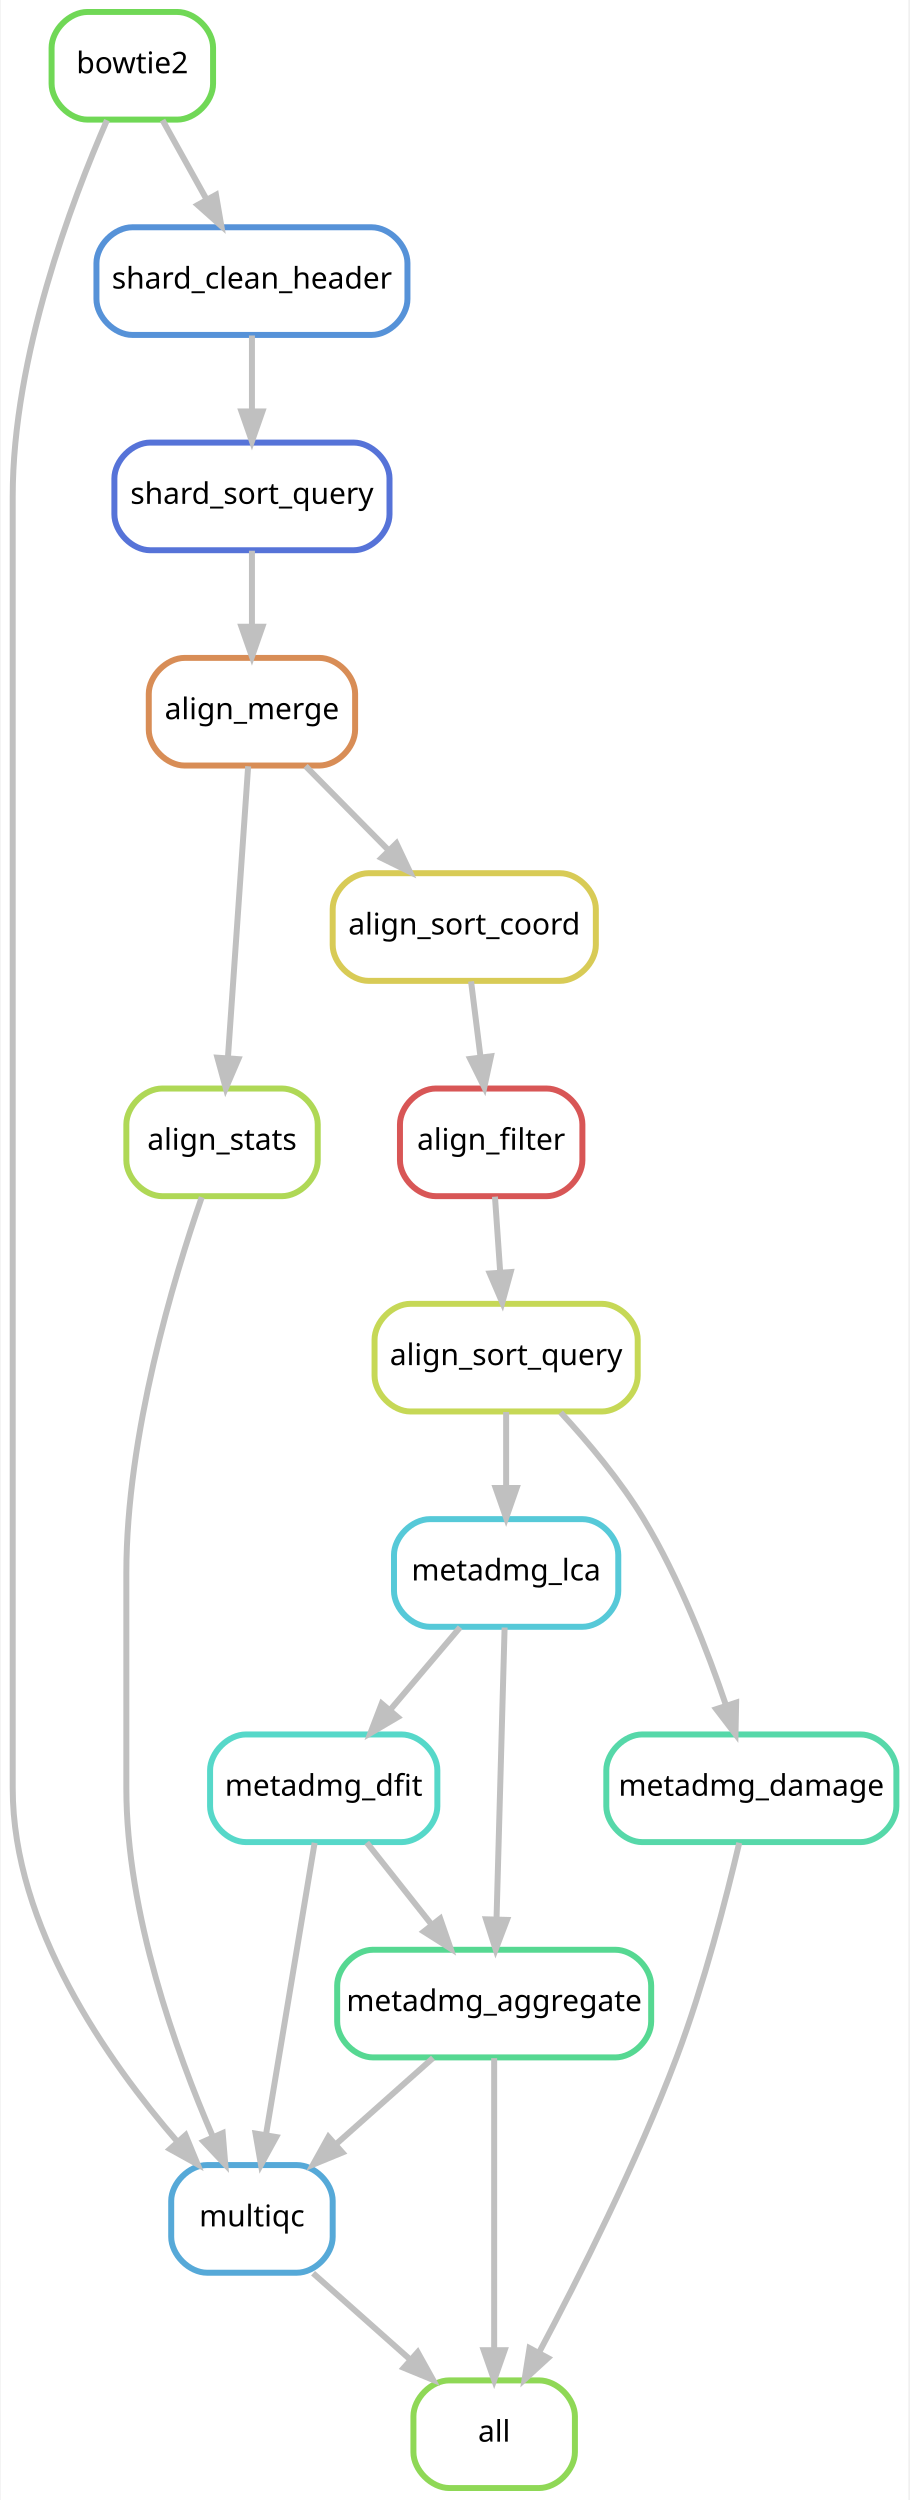
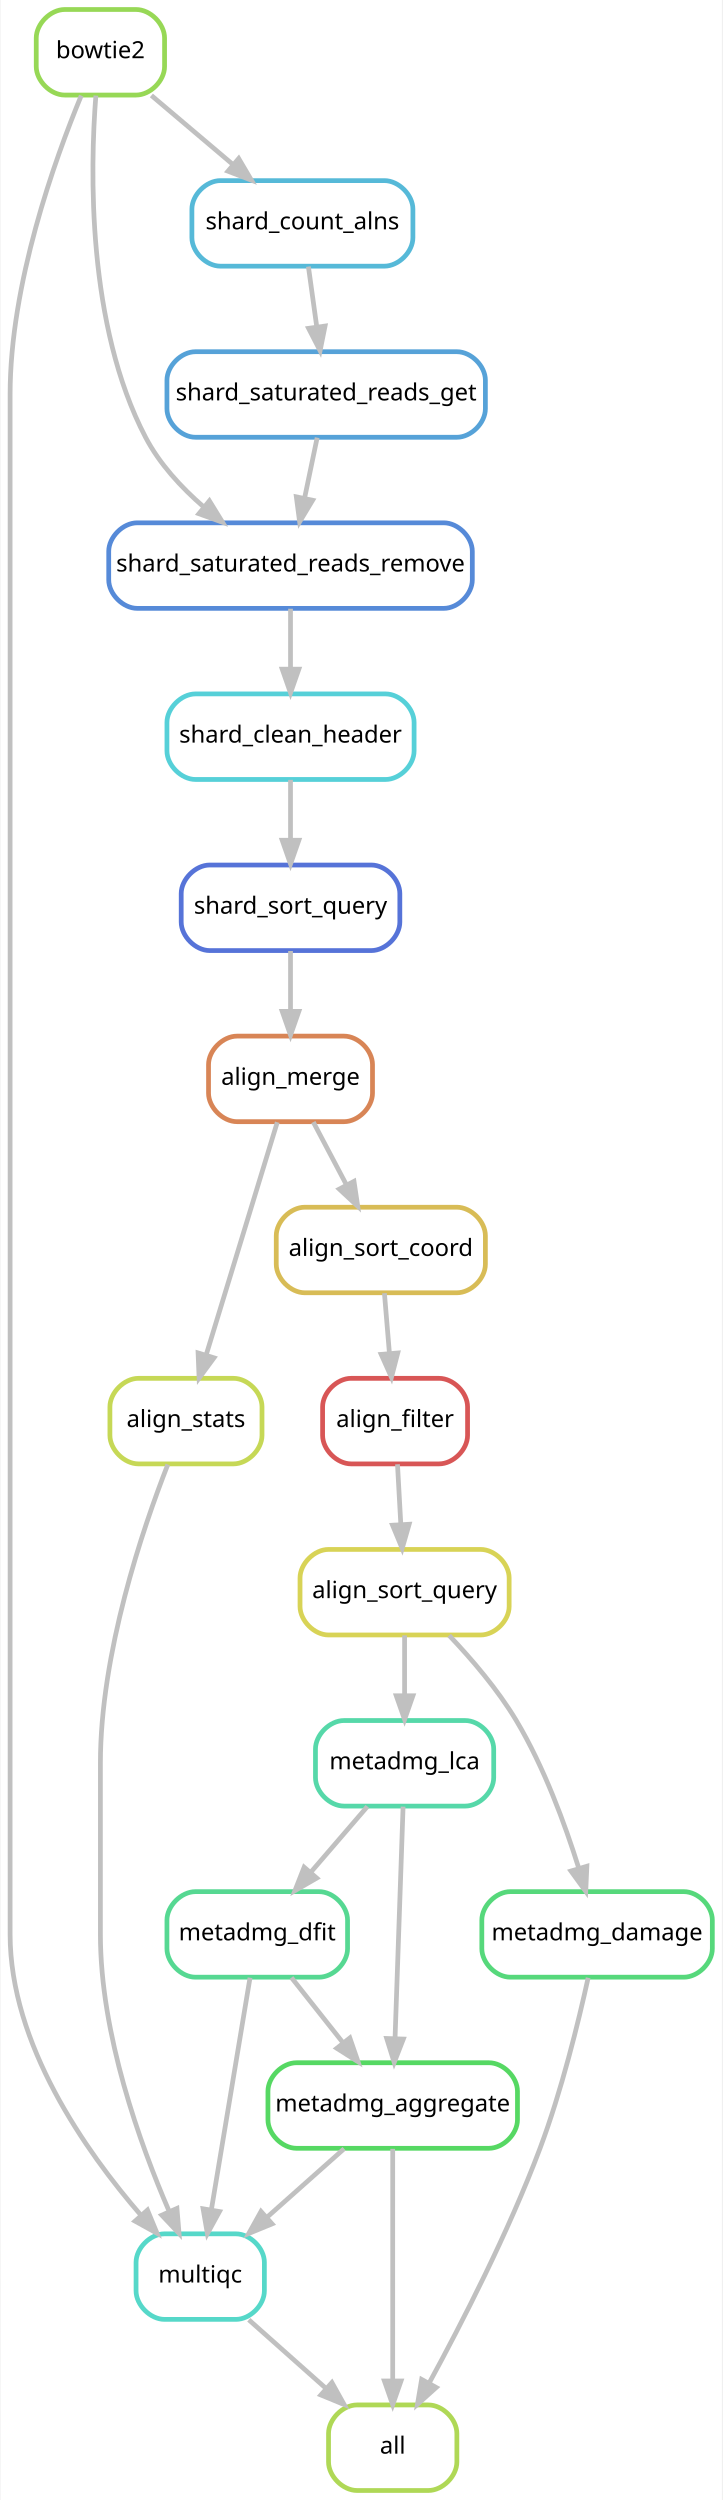
- <svg xmlns="http://www.w3.org/2000/svg" width="304pt" height="836pt" viewBox="0.00 0.00 303.50 836.00">
-   <g id="graph0" class="graph" transform="scale(1 1) rotate(0) translate(4 832)">
-     <polygon fill="#ffffff" stroke="transparent" points="-4,4 -4,-832 299.5,-832 299.5,4 -4,4" />
+ <svg xmlns="http://www.w3.org/2000/svg" width="304pt" height="1052pt" viewBox="0.00 0.00 303.50 1052.00">
+   <g id="graph0" class="graph" transform="scale(1 1) rotate(0) translate(4 1048)">
+     <polygon fill="#ffffff" stroke="transparent" points="-4,4 -4,-1048 299.5,-1048 299.5,4 -4,4" />
    <g id="node1" class="node">
-       <path fill="none" stroke="#8fd856" stroke-width="2" d="M176,-36C176,-36 146,-36 146,-36 140,-36 134,-30 134,-24 134,-24 134,-12 134,-12 134,-6 140,0 146,0 146,0 176,0 176,0 182,0 188,-6 188,-12 188,-12 188,-24 188,-24 188,-30 182,-36 176,-36" />
+       <path fill="none" stroke="#afd856" stroke-width="2" d="M176,-36C176,-36 146,-36 146,-36 140,-36 134,-30 134,-24 134,-24 134,-12 134,-12 134,-6 140,0 146,0 146,0 176,0 176,0 182,0 188,-6 188,-12 188,-12 188,-24 188,-24 188,-30 182,-36 176,-36" />
      <text text-anchor="middle" x="161" y="-15.5" font-family="sans" font-size="10.00" fill="#000000">all</text>
    </g>
    <g id="node2" class="node">
-       <path fill="none" stroke="#56a9d8" stroke-width="2" d="M95,-108C95,-108 65,-108 65,-108 59,-108 53,-102 53,-96 53,-96 53,-84 53,-84 53,-78 59,-72 65,-72 65,-72 95,-72 95,-72 101,-72 107,-78 107,-84 107,-84 107,-96 107,-96 107,-102 101,-108 95,-108" />
+       <path fill="none" stroke="#56d8c9" stroke-width="2" d="M95,-108C95,-108 65,-108 65,-108 59,-108 53,-102 53,-96 53,-96 53,-84 53,-84 53,-78 59,-72 65,-72 65,-72 95,-72 95,-72 101,-72 107,-78 107,-84 107,-84 107,-96 107,-96 107,-102 101,-108 95,-108" />
      <text text-anchor="middle" x="80" y="-87.5" font-family="sans" font-size="10.00" fill="#000000">multiqc</text>
    </g>
-     <g id="edge2" class="edge">
+     <g id="edge1" class="edge">
      <path fill="none" stroke="#c0c0c0" stroke-width="2" d="M100.44,-71.831C110.32,-63.048 122.332,-52.371 133.045,-42.849" />
      <polygon fill="#c0c0c0" stroke="#c0c0c0" stroke-width="2" points="135.418,-45.422 140.567,-36.163 130.767,-40.191 135.418,-45.422" />
    </g>
    <g id="node3" class="node">
-       <path fill="none" stroke="#70d856" stroke-width="2" d="M55,-828C55,-828 25,-828 25,-828 19,-828 13,-822 13,-816 13,-816 13,-804 13,-804 13,-798 19,-792 25,-792 25,-792 55,-792 55,-792 61,-792 67,-798 67,-804 67,-804 67,-816 67,-816 67,-822 61,-828 55,-828" />
-       <text text-anchor="middle" x="40" y="-807.5" font-family="sans" font-size="10.00" fill="#000000">bowtie2</text>
+       <path fill="none" stroke="#97d856" stroke-width="2" d="M53,-1044C53,-1044 23,-1044 23,-1044 17,-1044 11,-1038 11,-1032 11,-1032 11,-1020 11,-1020 11,-1014 17,-1008 23,-1008 23,-1008 53,-1008 53,-1008 59,-1008 65,-1014 65,-1020 65,-1020 65,-1032 65,-1032 65,-1038 59,-1044 53,-1044" />
+       <text text-anchor="middle" x="38" y="-1023.5" font-family="sans" font-size="10.00" fill="#000000">bowtie2</text>
+     </g>
+     <g id="edge7" class="edge">
+       <path fill="none" stroke="#c0c0c0" stroke-width="2" d="M29.941,-1007.767C18.787,-980.825 0,-928.54 0,-882 0,-882 0,-882 0,-234 0,-187.928 31.68,-142.816 55.169,-115.701" />
+       <polygon fill="#c0c0c0" stroke="#c0c0c0" stroke-width="2" points="57.803,-118.007 61.847,-108.214 52.578,-113.347 57.803,-118.007" />
+     </g>
+     <g id="node8" class="node">
+       <path fill="none" stroke="#568ad8" stroke-width="2" d="M182.5,-828C182.5,-828 53.5,-828 53.5,-828 47.5,-828 41.5,-822 41.5,-816 41.5,-816 41.5,-804 41.5,-804 41.5,-798 47.5,-792 53.5,-792 53.5,-792 182.5,-792 182.5,-792 188.5,-792 194.5,-798 194.5,-804 194.5,-804 194.5,-816 194.5,-816 194.5,-822 188.5,-828 182.5,-828" />
+       <text text-anchor="middle" x="118" y="-807.5" font-family="sans" font-size="10.00" fill="#000000">shard_saturated_reads_remove</text>
+     </g>
+     <g id="edge13" class="edge">
+       <path fill="none" stroke="#c0c0c0" stroke-width="2" d="M36.091,-1007.769C33.656,-976.435 32.347,-911.185 57,-864 62.833,-852.835 71.991,-842.903 81.454,-834.697" />
+       <polygon fill="#c0c0c0" stroke="#c0c0c0" stroke-width="2" points="83.863,-837.249 89.408,-828.221 79.443,-831.821 83.863,-837.249" />
+     </g>
+     <g id="node10" class="node">
+       <path fill="none" stroke="#56b9d8" stroke-width="2" d="M157.5,-972C157.5,-972 88.5,-972 88.5,-972 82.5,-972 76.5,-966 76.5,-960 76.5,-960 76.5,-948 76.5,-948 76.5,-942 82.5,-936 88.5,-936 88.5,-936 157.5,-936 157.5,-936 163.5,-936 169.5,-942 169.5,-948 169.5,-948 169.5,-960 169.5,-960 169.5,-966 163.5,-972 157.5,-972" />
+       <text text-anchor="middle" x="123" y="-951.5" font-family="sans" font-size="10.00" fill="#000000">shard_count_alns</text>
+     </g>
+     <g id="edge15" class="edge">
+       <path fill="none" stroke="#c0c0c0" stroke-width="2" d="M59.449,-1007.831C69.818,-999.048 82.423,-988.371 93.665,-978.849" />
+       <polygon fill="#c0c0c0" stroke="#c0c0c0" stroke-width="2" points="96.189,-981.297 101.558,-972.163 91.665,-975.956 96.189,-981.297" />
+     </g>
+     <g id="node4" class="node">
+       <path fill="none" stroke="#c6d856" stroke-width="2" d="M94,-468C94,-468 54,-468 54,-468 48,-468 42,-462 42,-456 42,-456 42,-444 42,-444 42,-438 48,-432 54,-432 54,-432 94,-432 94,-432 100,-432 106,-438 106,-444 106,-444 106,-456 106,-456 106,-462 100,-468 94,-468" />
+       <text text-anchor="middle" x="74" y="-447.5" font-family="sans" font-size="10.00" fill="#000000">align_stats</text>
    </g>
    <g id="edge6" class="edge">
-       <path fill="none" stroke="#c0c0c0" stroke-width="2" d="M31.517,-791.81C19.775,-764.922 0,-712.704 0,-666 0,-666 0,-666 0,-234 0,-187.928 31.68,-142.816 55.169,-115.701" />
-       <polygon fill="#c0c0c0" stroke="#c0c0c0" stroke-width="2" points="57.803,-118.007 61.847,-108.214 52.578,-113.347 57.803,-118.007" />
-     </g>
-     <g id="node7" class="node">
-       <path fill="none" stroke="#5692d8" stroke-width="2" d="M120,-756C120,-756 40,-756 40,-756 34,-756 28,-750 28,-744 28,-744 28,-732 28,-732 28,-726 34,-720 40,-720 40,-720 120,-720 120,-720 126,-720 132,-726 132,-732 132,-732 132,-744 132,-744 132,-750 126,-756 120,-756" />
-       <text text-anchor="middle" x="80" y="-735.5" font-family="sans" font-size="10.00" fill="#000000">shard_clean_header</text>
-     </g>
-     <g id="edge11" class="edge">
-       <path fill="none" stroke="#c0c0c0" stroke-width="2" d="M50.094,-791.831C54.56,-783.793 59.907,-774.167 64.838,-765.292" />
-       <polygon fill="#c0c0c0" stroke="#c0c0c0" stroke-width="2" points="67.974,-766.855 69.77,-756.413 61.854,-763.455 67.974,-766.855" />
-     </g>
-     <g id="node4" class="node">
-       <path fill="none" stroke="#afd856" stroke-width="2" d="M90,-468C90,-468 50,-468 50,-468 44,-468 38,-462 38,-456 38,-456 38,-444 38,-444 38,-438 44,-432 50,-432 50,-432 90,-432 90,-432 96,-432 102,-438 102,-444 102,-444 102,-456 102,-456 102,-462 96,-468 90,-468" />
-       <text text-anchor="middle" x="70" y="-447.5" font-family="sans" font-size="10.00" fill="#000000">align_stats</text>
-     </g>
-     <g id="edge7" class="edge">
-       <path fill="none" stroke="#c0c0c0" stroke-width="2" d="M63.214,-431.65C53.82,-404.562 38,-352.098 38,-306 38,-306 38,-306 38,-234 38,-192.069 54.615,-145.918 66.945,-117.444" />
+       <path fill="none" stroke="#c0c0c0" stroke-width="2" d="M66.365,-431.726C55.798,-404.733 38,-352.385 38,-306 38,-306 38,-306 38,-234 38,-192.069 54.615,-145.918 66.945,-117.444" />
      <polygon fill="#c0c0c0" stroke="#c0c0c0" stroke-width="2" points="70.215,-118.703 71.093,-108.145 63.822,-115.851 70.215,-118.703" />
    </g>
    <g id="node5" class="node">
-       <path fill="none" stroke="#d88d56" stroke-width="2" d="M102.5,-612C102.5,-612 57.5,-612 57.5,-612 51.5,-612 45.5,-606 45.5,-600 45.5,-600 45.5,-588 45.5,-588 45.5,-582 51.5,-576 57.5,-576 57.5,-576 102.5,-576 102.5,-576 108.5,-576 114.5,-582 114.5,-588 114.5,-588 114.5,-600 114.5,-600 114.5,-606 108.5,-612 102.5,-612" />
-       <text text-anchor="middle" x="80" y="-591.5" font-family="sans" font-size="10.00" fill="#000000">align_merge</text>
+       <path fill="none" stroke="#d88556" stroke-width="2" d="M140.5,-612C140.5,-612 95.5,-612 95.5,-612 89.5,-612 83.5,-606 83.5,-600 83.5,-600 83.5,-588 83.5,-588 83.5,-582 89.5,-576 95.5,-576 95.5,-576 140.5,-576 140.5,-576 146.5,-576 152.5,-582 152.5,-588 152.5,-588 152.5,-600 152.5,-600 152.5,-606 146.5,-612 140.5,-612" />
+       <text text-anchor="middle" x="118" y="-591.5" font-family="sans" font-size="10.00" fill="#000000">align_merge</text>
    </g>
    <g id="edge8" class="edge">
-       <path fill="none" stroke="#c0c0c0" stroke-width="2" d="M78.734,-575.762C77.028,-551.201 73.975,-507.247 71.969,-478.354" />
-       <polygon fill="#c0c0c0" stroke="#c0c0c0" stroke-width="2" points="75.441,-477.823 71.256,-468.09 68.457,-478.308 75.441,-477.823" />
+       <path fill="none" stroke="#c0c0c0" stroke-width="2" d="M112.427,-575.762C104.889,-551.093 91.374,-506.86 82.547,-477.973" />
+       <polygon fill="#c0c0c0" stroke="#c0c0c0" stroke-width="2" points="85.797,-476.63 79.527,-468.09 79.102,-478.676 85.797,-476.63" />
    </g>
-     <g id="node12" class="node">
-       <path fill="none" stroke="#d8cb56" stroke-width="2" d="M183,-540C183,-540 119,-540 119,-540 113,-540 107,-534 107,-528 107,-528 107,-516 107,-516 107,-510 113,-504 119,-504 119,-504 183,-504 183,-504 189,-504 195,-510 195,-516 195,-516 195,-528 195,-528 195,-534 189,-540 183,-540" />
-       <text text-anchor="middle" x="151" y="-519.5" font-family="sans" font-size="10.00" fill="#000000">align_sort_coord</text>
+     <g id="node15" class="node">
+       <path fill="none" stroke="#d8bc56" stroke-width="2" d="M188,-540C188,-540 124,-540 124,-540 118,-540 112,-534 112,-528 112,-528 112,-516 112,-516 112,-510 118,-504 124,-504 124,-504 188,-504 188,-504 194,-504 200,-510 200,-516 200,-516 200,-528 200,-528 200,-534 194,-540 188,-540" />
+       <text text-anchor="middle" x="156" y="-519.5" font-family="sans" font-size="10.00" fill="#000000">align_sort_coord</text>
    </g>
-     <g id="edge16" class="edge">
-       <path fill="none" stroke="#c0c0c0" stroke-width="2" d="M97.916,-575.831C106.344,-567.285 116.541,-556.944 125.736,-547.62" />
-       <polygon fill="#c0c0c0" stroke="#c0c0c0" stroke-width="2" points="128.313,-549.991 132.843,-540.413 123.329,-545.076 128.313,-549.991" />
+     <g id="edge20" class="edge">
+       <path fill="none" stroke="#c0c0c0" stroke-width="2" d="M127.589,-575.831C131.832,-567.793 136.912,-558.167 141.596,-549.292" />
+       <polygon fill="#c0c0c0" stroke="#c0c0c0" stroke-width="2" points="144.71,-550.891 146.282,-540.413 138.519,-547.624 144.71,-550.891" />
    </g>
    <g id="node6" class="node">
-       <path fill="none" stroke="#5673d8" stroke-width="2" d="M114,-684C114,-684 46,-684 46,-684 40,-684 34,-678 34,-672 34,-672 34,-660 34,-660 34,-654 40,-648 46,-648 46,-648 114,-648 114,-648 120,-648 126,-654 126,-660 126,-660 126,-672 126,-672 126,-678 120,-684 114,-684" />
-       <text text-anchor="middle" x="80" y="-663.5" font-family="sans" font-size="10.00" fill="#000000">shard_sort_query</text>
+       <path fill="none" stroke="#5673d8" stroke-width="2" d="M152,-684C152,-684 84,-684 84,-684 78,-684 72,-678 72,-672 72,-672 72,-660 72,-660 72,-654 78,-648 84,-648 84,-648 152,-648 152,-648 158,-648 164,-654 164,-660 164,-660 164,-672 164,-672 164,-678 158,-684 152,-684" />
+       <text text-anchor="middle" x="118" y="-663.5" font-family="sans" font-size="10.00" fill="#000000">shard_sort_query</text>
    </g>
    <g id="edge9" class="edge">
-       <path fill="none" stroke="#c0c0c0" stroke-width="2" d="M80,-647.831C80,-640.131 80,-630.974 80,-622.417" />
-       <polygon fill="#c0c0c0" stroke="#c0c0c0" stroke-width="2" points="83.5,-622.413 80,-612.413 76.5,-622.413 83.5,-622.413" />
+       <path fill="none" stroke="#c0c0c0" stroke-width="2" d="M118,-647.831C118,-640.131 118,-630.974 118,-622.417" />
+       <polygon fill="#c0c0c0" stroke="#c0c0c0" stroke-width="2" points="121.5,-622.413 118,-612.413 114.5,-622.413 121.5,-622.413" />
+     </g>
+     <g id="node7" class="node">
+       <path fill="none" stroke="#56d0d8" stroke-width="2" d="M158,-756C158,-756 78,-756 78,-756 72,-756 66,-750 66,-744 66,-744 66,-732 66,-732 66,-726 72,-720 78,-720 78,-720 158,-720 158,-720 164,-720 170,-726 170,-732 170,-732 170,-744 170,-744 170,-750 164,-756 158,-756" />
+       <text text-anchor="middle" x="118" y="-735.5" font-family="sans" font-size="10.00" fill="#000000">shard_clean_header</text>
    </g>
    <g id="edge10" class="edge">
-       <path fill="none" stroke="#c0c0c0" stroke-width="2" d="M80,-719.831C80,-712.131 80,-702.974 80,-694.417" />
-       <polygon fill="#c0c0c0" stroke="#c0c0c0" stroke-width="2" points="83.5,-694.413 80,-684.413 76.5,-694.413 83.5,-694.413" />
+       <path fill="none" stroke="#c0c0c0" stroke-width="2" d="M118,-719.831C118,-712.131 118,-702.974 118,-694.417" />
+       <polygon fill="#c0c0c0" stroke="#c0c0c0" stroke-width="2" points="121.5,-694.413 118,-684.413 114.5,-694.413 121.5,-694.413" />
    </g>
-     <g id="node8" class="node">
-       <path fill="none" stroke="#56d8c9" stroke-width="2" d="M130,-252C130,-252 78,-252 78,-252 72,-252 66,-246 66,-240 66,-240 66,-228 66,-228 66,-222 72,-216 78,-216 78,-216 130,-216 130,-216 136,-216 142,-222 142,-228 142,-228 142,-240 142,-240 142,-246 136,-252 130,-252" />
+     <g id="edge11" class="edge">
+       <path fill="none" stroke="#c0c0c0" stroke-width="2" d="M118,-791.831C118,-784.131 118,-774.974 118,-766.417" />
+       <polygon fill="#c0c0c0" stroke="#c0c0c0" stroke-width="2" points="121.5,-766.413 118,-756.413 114.5,-766.413 121.5,-766.413" />
+     </g>
+     <g id="node9" class="node">
+       <path fill="none" stroke="#56a2d8" stroke-width="2" d="M188,-900C188,-900 78,-900 78,-900 72,-900 66,-894 66,-888 66,-888 66,-876 66,-876 66,-870 72,-864 78,-864 78,-864 188,-864 188,-864 194,-864 200,-870 200,-876 200,-876 200,-888 200,-888 200,-894 194,-900 188,-900" />
+       <text text-anchor="middle" x="133" y="-879.5" font-family="sans" font-size="10.00" fill="#000000">shard_saturated_reads_get</text>
+     </g>
+     <g id="edge12" class="edge">
+       <path fill="none" stroke="#c0c0c0" stroke-width="2" d="M129.215,-863.831C127.611,-856.131 125.703,-846.974 123.92,-838.417" />
+       <polygon fill="#c0c0c0" stroke="#c0c0c0" stroke-width="2" points="127.302,-837.489 121.836,-828.413 120.449,-838.917 127.302,-837.489" />
+     </g>
+     <g id="edge14" class="edge">
+       <path fill="none" stroke="#c0c0c0" stroke-width="2" d="M125.523,-935.831C126.593,-928.131 127.865,-918.974 129.053,-910.417" />
+       <polygon fill="#c0c0c0" stroke="#c0c0c0" stroke-width="2" points="132.534,-910.8 130.443,-900.413 125.6,-909.837 132.534,-910.8" />
+     </g>
+     <g id="node11" class="node">
+       <path fill="none" stroke="#56d892" stroke-width="2" d="M130,-252C130,-252 78,-252 78,-252 72,-252 66,-246 66,-240 66,-240 66,-228 66,-228 66,-222 72,-216 78,-216 78,-216 130,-216 130,-216 136,-216 142,-222 142,-228 142,-228 142,-240 142,-240 142,-246 136,-252 130,-252" />
      <text text-anchor="middle" x="104" y="-231.5" font-family="sans" font-size="10.00" fill="#000000">metadmg_dfit</text>
    </g>
    <g id="edge4" class="edge">
      <path fill="none" stroke="#c0c0c0" stroke-width="2" d="M100.96,-215.762C96.849,-191.093 89.477,-146.86 84.662,-117.973" />
      <polygon fill="#c0c0c0" stroke="#c0c0c0" stroke-width="2" points="88.111,-117.378 83.015,-108.09 81.207,-118.529 88.111,-117.378" />
    </g>
-     <g id="node13" class="node">
-       <path fill="none" stroke="#56d892" stroke-width="2" d="M201.5,-180C201.5,-180 120.5,-180 120.5,-180 114.5,-180 108.5,-174 108.5,-168 108.5,-168 108.5,-156 108.5,-156 108.5,-150 114.5,-144 120.5,-144 120.5,-144 201.5,-144 201.5,-144 207.5,-144 213.5,-150 213.5,-156 213.5,-156 213.5,-168 213.5,-168 213.5,-174 207.5,-180 201.5,-180" />
+     <g id="node16" class="node">
+       <path fill="none" stroke="#56d863" stroke-width="2" d="M201.5,-180C201.5,-180 120.5,-180 120.5,-180 114.5,-180 108.5,-174 108.5,-168 108.5,-168 108.5,-156 108.5,-156 108.5,-150 114.5,-144 120.5,-144 120.5,-144 201.5,-144 201.5,-144 207.5,-144 213.5,-150 213.5,-156 213.5,-156 213.5,-168 213.5,-168 213.5,-174 207.5,-180 201.5,-180" />
      <text text-anchor="middle" x="161" y="-159.5" font-family="sans" font-size="10.00" fill="#000000">metadmg_aggregate</text>
    </g>
-     <g id="edge17" class="edge">
+     <g id="edge22" class="edge">
      <path fill="none" stroke="#c0c0c0" stroke-width="2" d="M118.383,-215.831C124.949,-207.539 132.851,-197.557 140.058,-188.453" />
      <polygon fill="#c0c0c0" stroke="#c0c0c0" stroke-width="2" points="142.96,-190.426 146.423,-180.413 137.472,-186.081 142.96,-190.426" />
    </g>
-     <g id="node9" class="node">
-       <path fill="none" stroke="#56c9d8" stroke-width="2" d="M190.5,-324C190.5,-324 139.5,-324 139.5,-324 133.5,-324 127.5,-318 127.5,-312 127.5,-312 127.5,-300 127.5,-300 127.5,-294 133.5,-288 139.5,-288 139.5,-288 190.5,-288 190.5,-288 196.5,-288 202.5,-294 202.5,-300 202.5,-300 202.5,-312 202.5,-312 202.5,-318 196.5,-324 190.5,-324" />
-       <text text-anchor="middle" x="165" y="-303.5" font-family="sans" font-size="10.00" fill="#000000">metadmg_lca</text>
+     <g id="node12" class="node">
+       <path fill="none" stroke="#56d8a9" stroke-width="2" d="M191.5,-324C191.5,-324 140.5,-324 140.5,-324 134.5,-324 128.5,-318 128.5,-312 128.5,-312 128.5,-300 128.5,-300 128.5,-294 134.5,-288 140.5,-288 140.5,-288 191.5,-288 191.5,-288 197.5,-288 203.5,-294 203.5,-300 203.5,-300 203.5,-312 203.5,-312 203.5,-318 197.5,-324 191.5,-324" />
+       <text text-anchor="middle" x="166" y="-303.5" font-family="sans" font-size="10.00" fill="#000000">metadmg_lca</text>
    </g>
-     <g id="edge12" class="edge">
-       <path fill="none" stroke="#c0c0c0" stroke-width="2" d="M149.607,-287.831C142.51,-279.454 133.952,-269.353 126.176,-260.175" />
-       <polygon fill="#c0c0c0" stroke="#c0c0c0" stroke-width="2" points="128.735,-257.781 119.6,-252.413 123.394,-262.306 128.735,-257.781" />
+     <g id="edge16" class="edge">
+       <path fill="none" stroke="#c0c0c0" stroke-width="2" d="M150.355,-287.831C143.141,-279.454 134.443,-269.353 126.54,-260.175" />
+       <polygon fill="#c0c0c0" stroke="#c0c0c0" stroke-width="2" points="129.033,-257.707 119.856,-252.413 123.729,-262.275 129.033,-257.707" />
+     </g>
+     <g id="edge21" class="edge">
+       <path fill="none" stroke="#c0c0c0" stroke-width="2" d="M165.367,-287.762C164.514,-263.201 162.988,-219.247 161.984,-190.354" />
+       <polygon fill="#c0c0c0" stroke="#c0c0c0" stroke-width="2" points="165.473,-189.962 161.628,-180.09 158.477,-190.205 165.473,-189.962" />
+     </g>
+     <g id="node13" class="node">
+       <path fill="none" stroke="#d8d356" stroke-width="2" d="M198,-396C198,-396 134,-396 134,-396 128,-396 122,-390 122,-384 122,-384 122,-372 122,-372 122,-366 128,-360 134,-360 134,-360 198,-360 198,-360 204,-360 210,-366 210,-372 210,-372 210,-384 210,-384 210,-390 204,-396 198,-396" />
+       <text text-anchor="middle" x="166" y="-375.5" font-family="sans" font-size="10.00" fill="#000000">align_sort_query</text>
+     </g>
+     <g id="edge17" class="edge">
+       <path fill="none" stroke="#c0c0c0" stroke-width="2" d="M166,-359.831C166,-352.131 166,-342.974 166,-334.417" />
+       <polygon fill="#c0c0c0" stroke="#c0c0c0" stroke-width="2" points="169.5,-334.413 166,-324.413 162.5,-334.413 169.5,-334.413" />
+     </g>
+     <g id="node17" class="node">
+       <path fill="none" stroke="#56d87b" stroke-width="2" d="M283.5,-252C283.5,-252 210.5,-252 210.5,-252 204.5,-252 198.5,-246 198.5,-240 198.5,-240 198.5,-228 198.5,-228 198.5,-222 204.5,-216 210.5,-216 210.5,-216 283.5,-216 283.5,-216 289.5,-216 295.5,-222 295.5,-228 295.5,-228 295.5,-240 295.5,-240 295.5,-246 289.5,-252 283.5,-252" />
+       <text text-anchor="middle" x="247" y="-231.5" font-family="sans" font-size="10.00" fill="#000000">metadmg_damage</text>
+     </g>
+     <g id="edge23" class="edge">
+       <path fill="none" stroke="#c0c0c0" stroke-width="2" d="M184.757,-359.801C194.182,-349.89 205.221,-337.015 213,-324 224.658,-304.493 233.528,-280.3 239.28,-261.911" />
+       <polygon fill="#c0c0c0" stroke="#c0c0c0" stroke-width="2" points="242.704,-262.682 242.229,-252.097 236,-260.667 242.704,-262.682" />
+     </g>
+     <g id="node14" class="node">
+       <path fill="none" stroke="#d85656" stroke-width="2" d="M180.5,-468C180.5,-468 143.5,-468 143.5,-468 137.5,-468 131.5,-462 131.5,-456 131.5,-456 131.5,-444 131.5,-444 131.5,-438 137.5,-432 143.5,-432 143.5,-432 180.5,-432 180.5,-432 186.5,-432 192.5,-438 192.5,-444 192.5,-444 192.5,-456 192.5,-456 192.5,-462 186.5,-468 180.5,-468" />
+       <text text-anchor="middle" x="162" y="-447.5" font-family="sans" font-size="10.00" fill="#000000">align_filter</text>
    </g>
    <g id="edge18" class="edge">
-       <path fill="none" stroke="#c0c0c0" stroke-width="2" d="M164.493,-287.762C163.811,-263.201 162.59,-219.247 161.788,-190.354" />
-       <polygon fill="#c0c0c0" stroke="#c0c0c0" stroke-width="2" points="165.279,-189.988 161.502,-180.09 158.282,-190.183 165.279,-189.988" />
-     </g>
-     <g id="node10" class="node">
-       <path fill="none" stroke="#c6d856" stroke-width="2" d="M197,-396C197,-396 133,-396 133,-396 127,-396 121,-390 121,-384 121,-384 121,-372 121,-372 121,-366 127,-360 133,-360 133,-360 197,-360 197,-360 203,-360 209,-366 209,-372 209,-372 209,-384 209,-384 209,-390 203,-396 197,-396" />
-       <text text-anchor="middle" x="165" y="-375.5" font-family="sans" font-size="10.00" fill="#000000">align_sort_query</text>
-     </g>
-     <g id="edge13" class="edge">
-       <path fill="none" stroke="#c0c0c0" stroke-width="2" d="M165,-359.831C165,-352.131 165,-342.974 165,-334.417" />
-       <polygon fill="#c0c0c0" stroke="#c0c0c0" stroke-width="2" points="168.5,-334.413 165,-324.413 161.5,-334.413 168.5,-334.413" />
-     </g>
-     <g id="node14" class="node">
-       <path fill="none" stroke="#56d8a9" stroke-width="2" d="M283.5,-252C283.5,-252 210.5,-252 210.5,-252 204.5,-252 198.5,-246 198.5,-240 198.5,-240 198.5,-228 198.5,-228 198.5,-222 204.5,-216 210.5,-216 210.5,-216 283.5,-216 283.5,-216 289.5,-216 295.5,-222 295.5,-228 295.5,-228 295.5,-240 295.5,-240 295.5,-246 289.5,-252 283.5,-252" />
-       <text text-anchor="middle" x="247" y="-231.5" font-family="sans" font-size="10.00" fill="#000000">metadmg_damage</text>
+       <path fill="none" stroke="#c0c0c0" stroke-width="2" d="M163.009,-431.831C163.437,-424.131 163.946,-414.974 164.421,-406.417" />
+       <polygon fill="#c0c0c0" stroke="#c0c0c0" stroke-width="2" points="167.917,-406.592 164.977,-396.413 160.928,-406.204 167.917,-406.592" />
    </g>
    <g id="edge19" class="edge">
-       <path fill="none" stroke="#c0c0c0" stroke-width="2" d="M183.234,-359.676C192.425,-349.73 203.236,-336.863 211,-324 222.886,-304.306 232.343,-279.985 238.575,-261.592" />
-       <polygon fill="#c0c0c0" stroke="#c0c0c0" stroke-width="2" points="241.914,-262.644 241.701,-252.051 235.262,-260.464 241.914,-262.644" />
+       <path fill="none" stroke="#c0c0c0" stroke-width="2" d="M157.514,-503.831C158.156,-496.131 158.919,-486.974 159.632,-478.417" />
+       <polygon fill="#c0c0c0" stroke="#c0c0c0" stroke-width="2" points="163.123,-478.669 160.466,-468.413 156.147,-478.088 163.123,-478.669" />
    </g>
-     <g id="node11" class="node">
-       <path fill="none" stroke="#d85656" stroke-width="2" d="M178.5,-468C178.5,-468 141.5,-468 141.5,-468 135.5,-468 129.5,-462 129.5,-456 129.5,-456 129.5,-444 129.5,-444 129.5,-438 135.5,-432 141.5,-432 141.5,-432 178.5,-432 178.5,-432 184.5,-432 190.5,-438 190.5,-444 190.5,-444 190.5,-456 190.5,-456 190.5,-462 184.5,-468 178.5,-468" />
-       <text text-anchor="middle" x="160" y="-447.5" font-family="sans" font-size="10.00" fill="#000000">align_filter</text>
-     </g>
-     <g id="edge14" class="edge">
-       <path fill="none" stroke="#c0c0c0" stroke-width="2" d="M161.262,-431.831C161.797,-424.131 162.432,-414.974 163.027,-406.417" />
-       <polygon fill="#c0c0c0" stroke="#c0c0c0" stroke-width="2" points="166.52,-406.632 163.721,-396.413 159.537,-406.147 166.52,-406.632" />
-     </g>
-     <g id="edge15" class="edge">
-       <path fill="none" stroke="#c0c0c0" stroke-width="2" d="M153.271,-503.831C154.234,-496.131 155.378,-486.974 156.448,-478.417" />
-       <polygon fill="#c0c0c0" stroke="#c0c0c0" stroke-width="2" points="159.931,-478.77 157.698,-468.413 152.985,-477.902 159.931,-478.77" />
-     </g>
-     <g id="edge3" class="edge">
+     <g id="edge2" class="edge">
      <path fill="none" stroke="#c0c0c0" stroke-width="2" d="M161,-143.762C161,-119.201 161,-75.247 161,-46.354" />
      <polygon fill="#c0c0c0" stroke="#c0c0c0" stroke-width="2" points="164.5,-46.09 161,-36.09 157.5,-46.09 164.5,-46.09" />
    </g>
    <g id="edge5" class="edge">
      <path fill="none" stroke="#c0c0c0" stroke-width="2" d="M140.56,-143.831C130.679,-135.048 118.668,-124.371 107.955,-114.849" />
      <polygon fill="#c0c0c0" stroke="#c0c0c0" stroke-width="2" points="110.233,-112.191 100.433,-108.163 105.582,-117.422 110.233,-112.191" />
    </g>
-     <g id="edge1" class="edge">
-       <path fill="none" stroke="#c0c0c0" stroke-width="2" d="M242.955,-215.764C238.637,-197.363 231.162,-168.275 222,-144 208.759,-108.918 189.321,-70.355 175.965,-45.251" />
-       <polygon fill="#c0c0c0" stroke="#c0c0c0" stroke-width="2" points="178.985,-43.477 171.17,-36.323 172.819,-46.789 178.985,-43.477" />
+     <g id="edge3" class="edge">
+       <path fill="none" stroke="#c0c0c0" stroke-width="2" d="M243.241,-215.743C239.192,-197.325 232.089,-168.225 223,-144 209.786,-108.782 189.98,-70.247 176.327,-45.186" />
+       <polygon fill="#c0c0c0" stroke="#c0c0c0" stroke-width="2" points="179.31,-43.349 171.422,-36.276 173.178,-46.724 179.31,-43.349" />
    </g>
  </g>
</svg>
